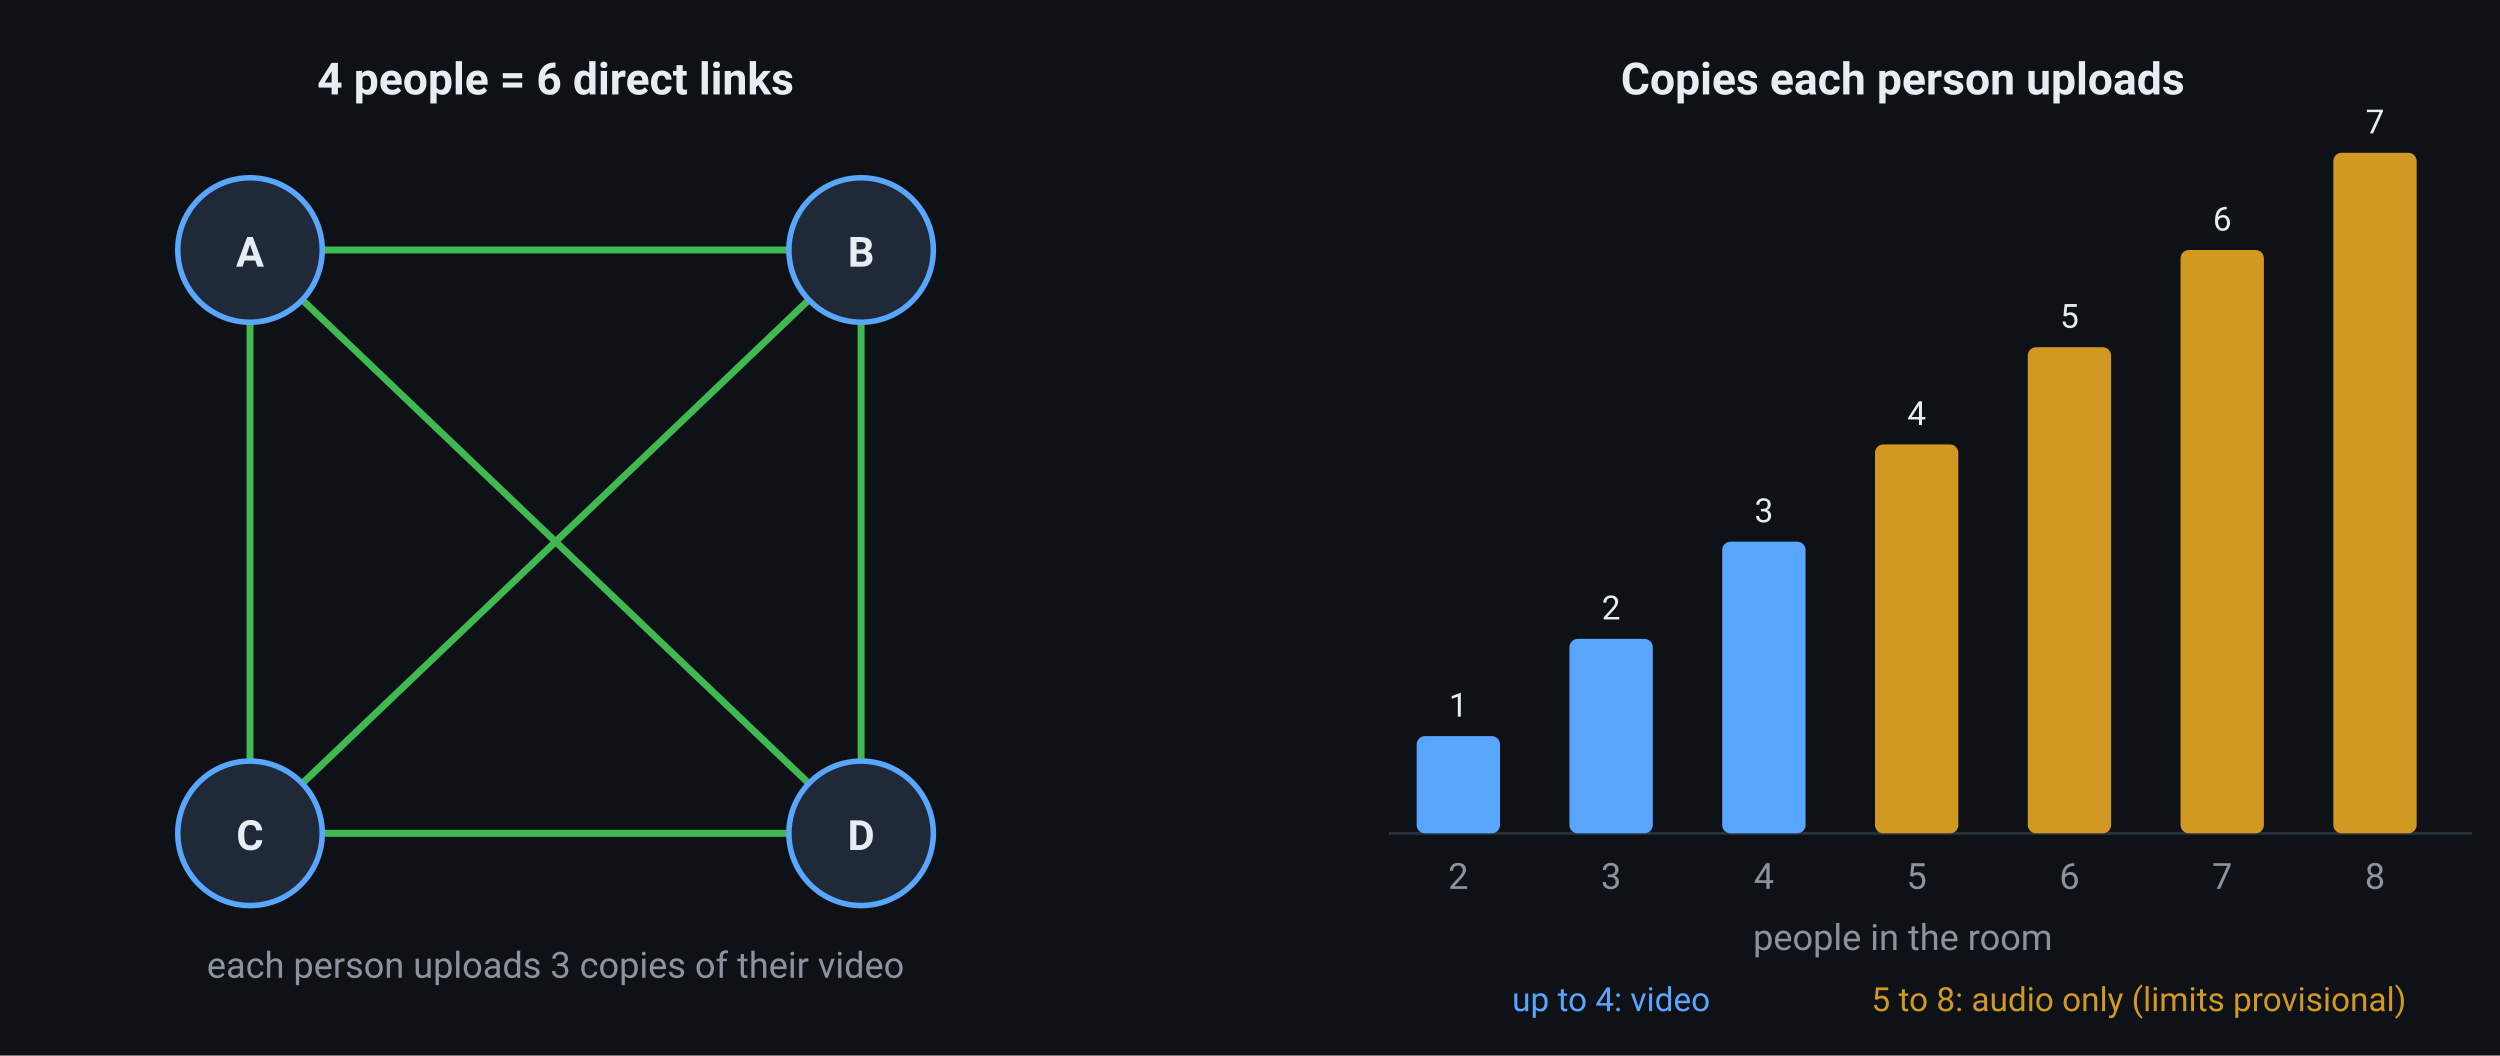
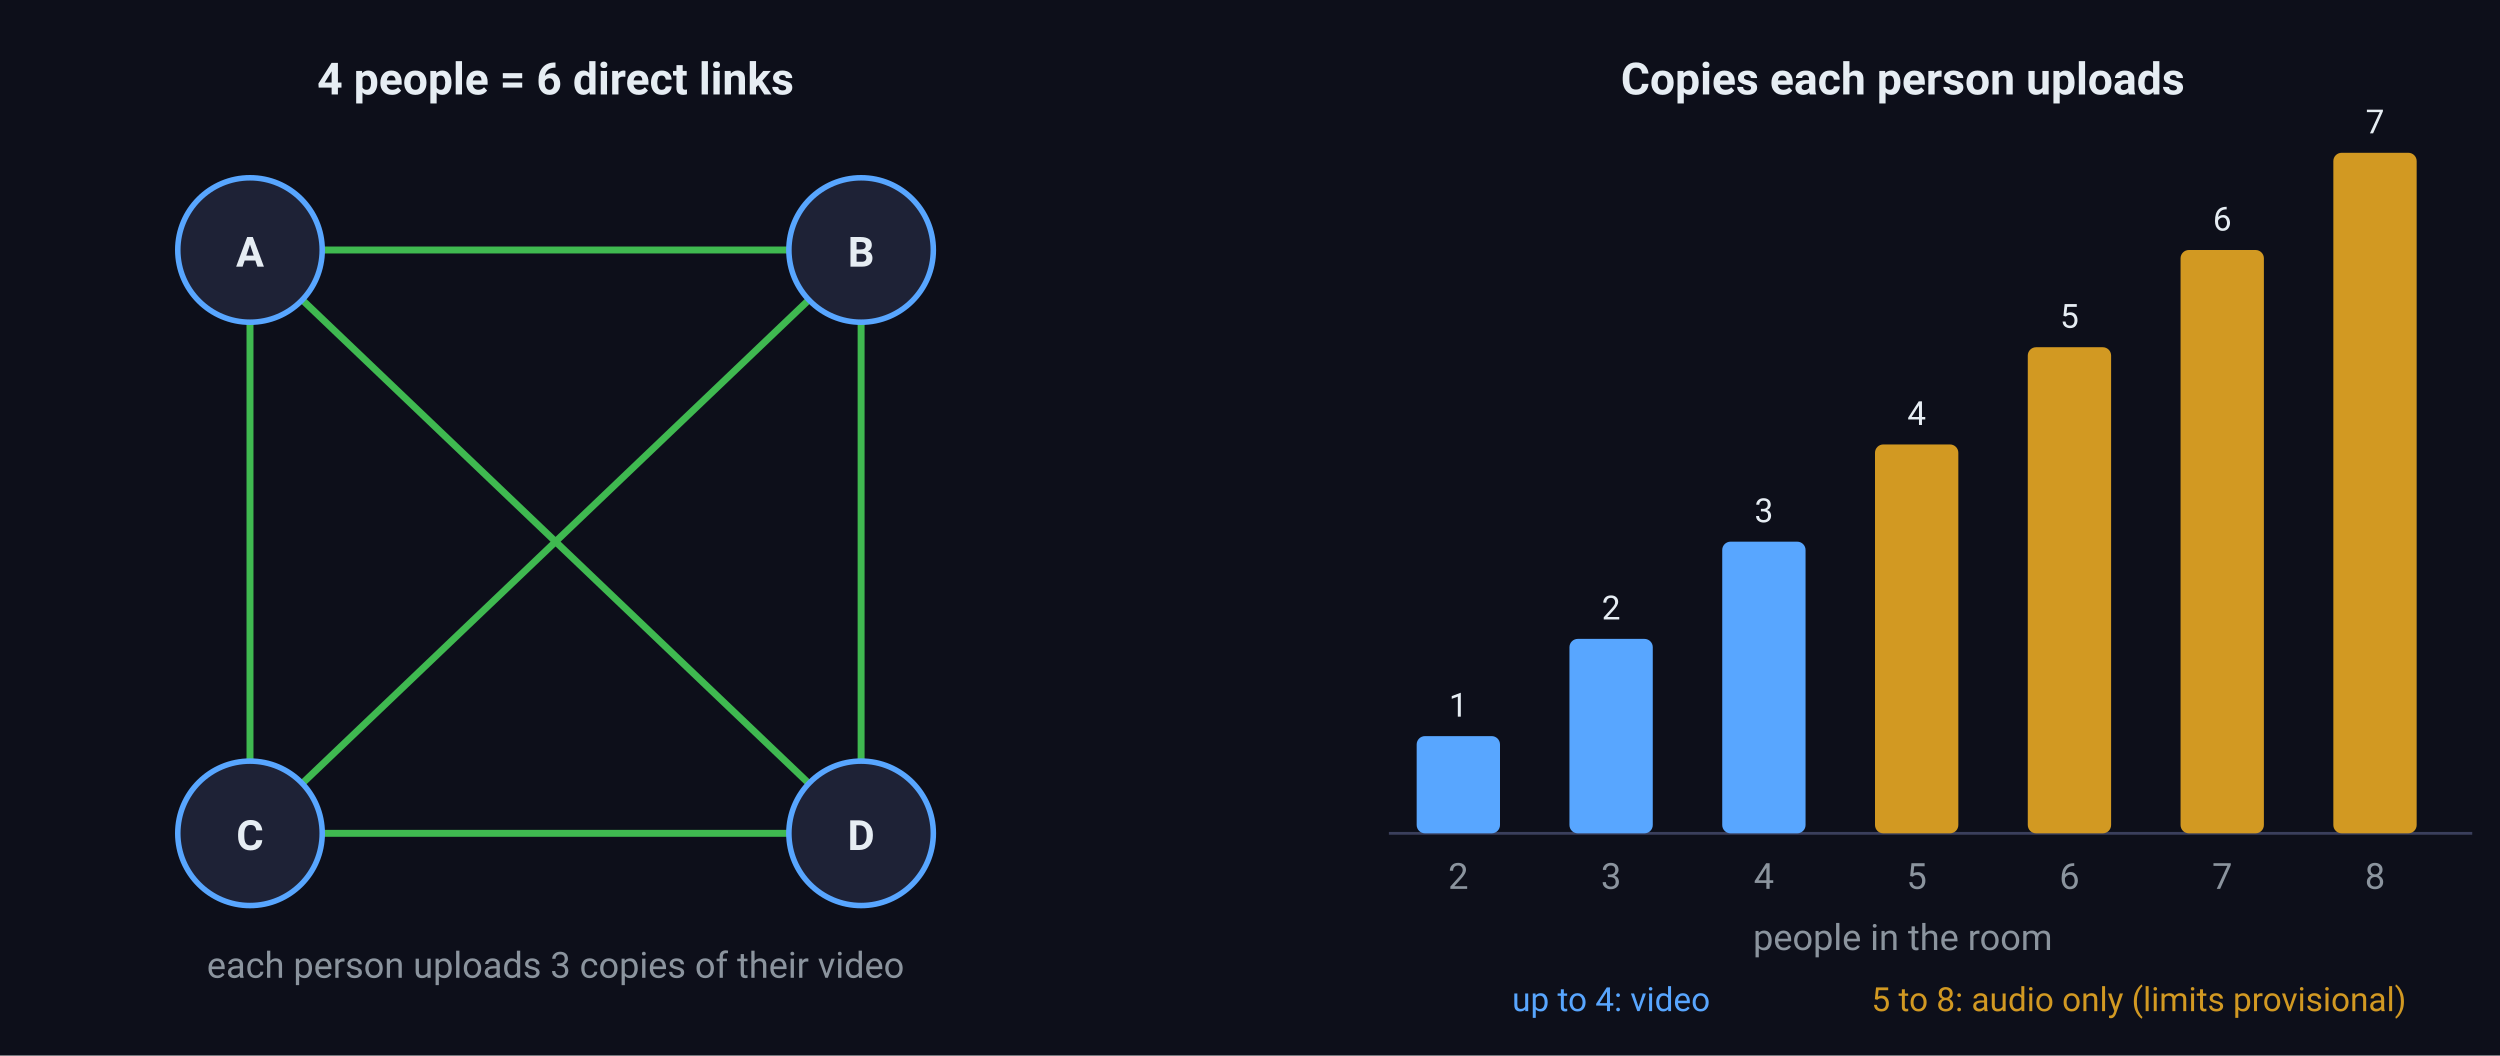
<svg xmlns="http://www.w3.org/2000/svg" viewBox="0 0 900 380" role="img" aria-labelledby="t d" font-family="-apple-system,Segoe UI,Roboto,sans-serif">
-   <rect width="900" height="380" fill="#0e1116" />
+   <rect width="900" height="380" fill="#0d0f1a" />
  <text x="200" y="34" text-anchor="middle" fill="#e6edf3" font-size="16" font-weight="600">4 people = 6 direct links</text>
  <g stroke="#3fb950" stroke-width="2.5">
    <line x1="90" y1="90" x2="310" y2="90" />
    <line x1="90" y1="300" x2="310" y2="300" />
    <line x1="90" y1="90" x2="90" y2="300" />
    <line x1="310" y1="90" x2="310" y2="300" />
    <line x1="90" y1="90" x2="310" y2="300" />
    <line x1="310" y1="90" x2="90" y2="300" />
  </g>
-   <g fill="#1f2937" stroke="#58a6ff" stroke-width="2">
+   <g fill="#1e2236" stroke="#58a6ff" stroke-width="2">
    <circle cx="90" cy="90" r="26" />
    <circle cx="310" cy="90" r="26" />
    <circle cx="90" cy="300" r="26" />
    <circle cx="310" cy="300" r="26" />
  </g>
  <g fill="#e6edf3" font-size="15" font-weight="600" text-anchor="middle">
    <text x="90" y="96">A</text>
    <text x="310" y="96">B</text>
    <text x="90" y="306">C</text>
    <text x="310" y="306">D</text>
  </g>
  <text x="200" y="352" text-anchor="middle" fill="#8b949e" font-size="13">each person uploads 3 copies of their video</text>
  <g transform="translate(470,0)">
    <text x="215" y="34" text-anchor="middle" fill="#e6edf3" font-size="16" font-weight="600">Copies each person uploads</text>
-     <line x1="30" y1="300" x2="420" y2="300" stroke="#2a313c" />
+     <line x1="30" y1="300" x2="420" y2="300" stroke="#3a3f5c" />
    <g fill="#58a6ff">
      <rect x="40" y="265" width="30" height="35" rx="3" />
      <rect x="95" y="230" width="30" height="70" rx="3" />
      <rect x="150" y="195" width="30" height="105" rx="3" />
    </g>
    <g fill="#d29922">
      <rect x="205" y="160" width="30" height="140" rx="3" />
      <rect x="260" y="125" width="30" height="175" rx="3" />
      <rect x="315" y="90" width="30" height="210" rx="3" />
      <rect x="370" y="55" width="30" height="245" rx="3" />
    </g>
    <g fill="#8b949e" font-size="13" text-anchor="middle">
      <text x="55" y="320">2</text>
      <text x="110" y="320">3</text>
      <text x="165" y="320">4</text>
      <text x="220" y="320">5</text>
      <text x="275" y="320">6</text>
      <text x="330" y="320">7</text>
      <text x="385" y="320">8</text>
      <text x="215" y="342">people in the room</text>
    </g>
    <g font-size="12" text-anchor="middle" fill="#e6edf3">
      <text x="55" y="258">1</text>
      <text x="110" y="223">2</text>
      <text x="165" y="188">3</text>
      <text x="220" y="153">4</text>
      <text x="275" y="118">5</text>
      <text x="330" y="83">6</text>
      <text x="385" y="48">7</text>
    </g>
    <text x="110" y="364" text-anchor="middle" fill="#58a6ff" font-size="12">up to 4: video</text>
    <text x="300" y="364" text-anchor="middle" fill="#d29922" font-size="12">5 to 8: audio only (limits provisional)</text>
  </g>
</svg>
